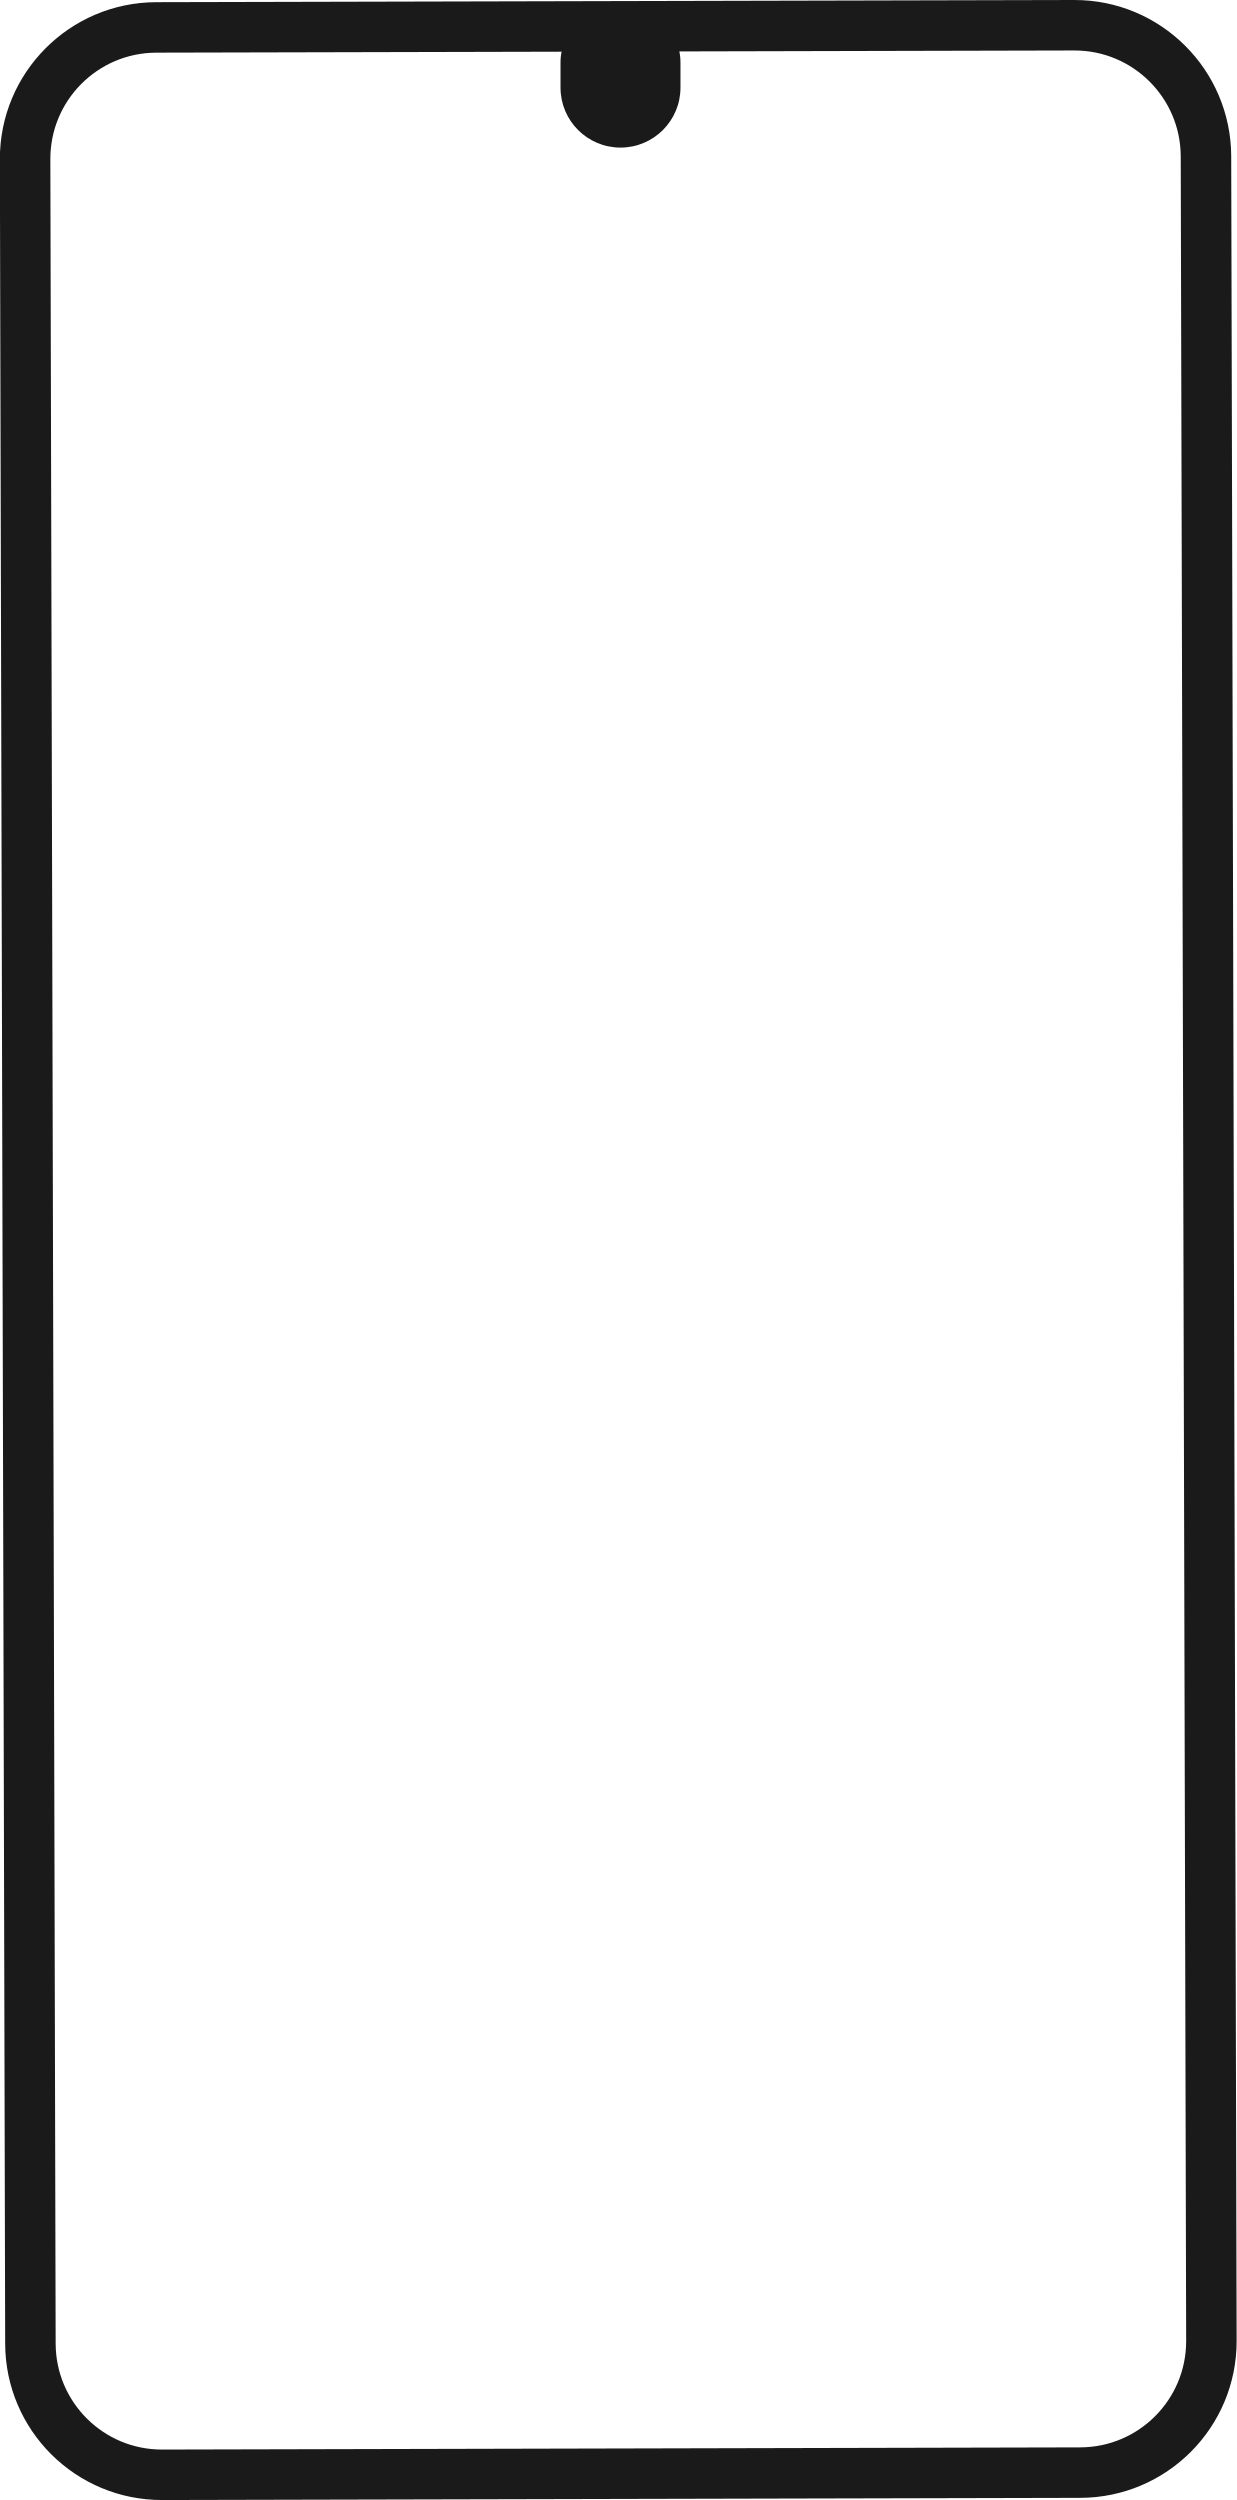
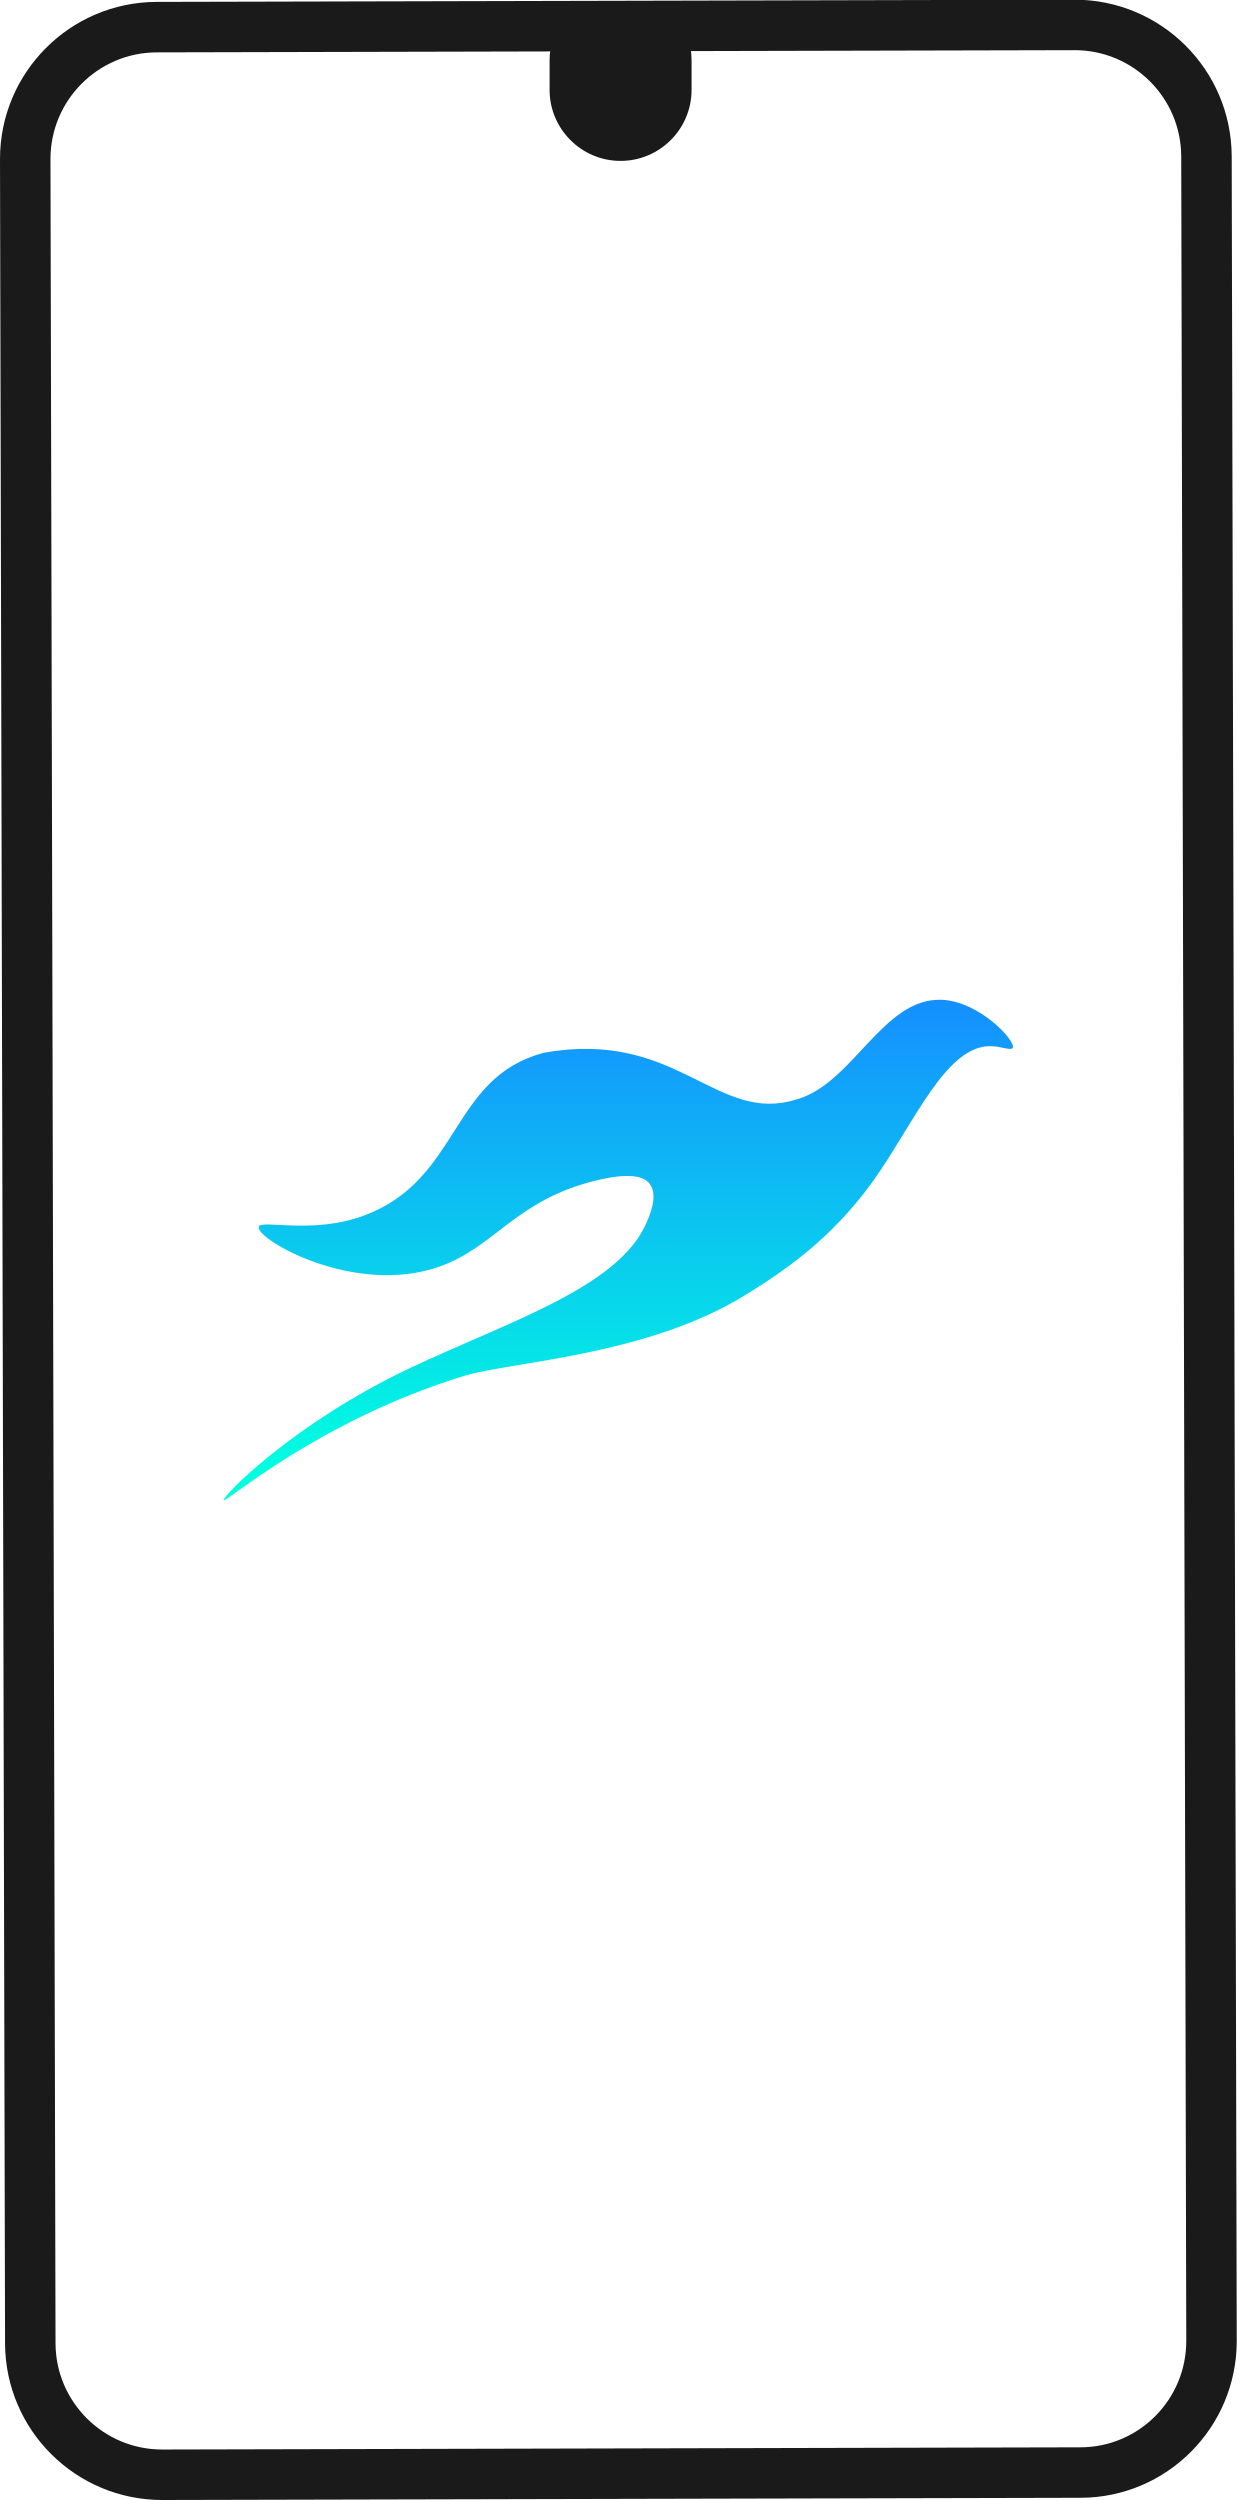
- <svg xmlns="http://www.w3.org/2000/svg" id="Layer_1" data-name="Layer 1" viewBox="0 0 391.92 792.39">
-   <defs>
-     <style>.cls-1{fill:none;stroke:#1a1a1a;stroke-miterlimit:10;stroke-width:16px;}.cls-2{fill:#1a1a1a;}</style>
-   </defs>
-   <path class="cls-1" d="M658.39,899.51l-290.95.69a41.67,41.67,0,0,1-41.76-41.57L324,166.25a41.67,41.67,0,0,1,41.57-41.76l290.95-.69a41.67,41.67,0,0,1,41.76,41.57L700,857.75A41.67,41.67,0,0,1,658.39,899.51Z" transform="translate(-316.04 -115.8)" />
-   <rect class="cls-2" x="177.66" y="0.83" width="38.02" height="45.95" rx="19.01" />
+ <svg xmlns="http://www.w3.org/2000/svg" version="1.1" id="Layer_1" x="0px" y="0px" viewBox="0 0 391.9 792.4" style="enable-background:new 0 0 391.9 792.4;" xml:space="preserve">
+   <style type="text/css">
+ 	.st0{fill:none;stroke:#1A1A1A;stroke-width:16;stroke-miterlimit:10;}
+ 	.st1{fill:#1A1A1A;}
+ 	.st2{fill-rule:evenodd;clip-rule:evenodd;fill:url(#SVGID_1_);}
+ </style>
+   <path class="st0" d="M342.4,783.7l-291,0.7c-23,0-41.7-18.6-41.8-41.6L8,50.4c0-23,18.6-41.7,41.6-41.8l291-0.7  c23,0,41.7,18.6,41.8,41.6L384,742C384,765,365.4,783.7,342.4,783.7L342.4,783.7z" />
+   <path class="st1" d="M214.8,5.7c-0.7,1.5-2.1,2.6-4.3,2.6c-2.5,0-4-1.5-4.6-3.3c-0.6,0.3-1.3,0.4-2,0.4c-1.2,0-2.3-0.4-3-1  c-0.8,0.8-1.9,1.3-3.4,1.3c-2.1,0-3.5-1-4.2-2.4c-0.7,1.6-2.1,2.8-4.4,2.8c-0.7,0-1.3-0.1-1.9-0.3C186.5,7.6,185,9,182.5,9  c-2.2,0-3.6-1.2-4.3-2.7c-2.5,3.6-4,8-4,12.8v9.4c0,12.4,10.1,22.5,22.5,22.5s22.5-10.1,22.5-22.5v-9.4  C219.2,14.1,217.6,9.4,214.8,5.7z" />
+   <linearGradient id="SVGID_1_" gradientUnits="userSpaceOnUse" x1="195.95" y1="477.121" x2="195.95" y2="318.479" gradientTransform="matrix(1 0 0 -1 0 794)">
+     <stop offset="0" style="stop-color:#158FFF" />
+     <stop offset="0.943" style="stop-color:#00FFE0" />
+   </linearGradient>
+   <path class="st2" d="M205.9,375.2c2.9,3.7-0.1,10.4-1.1,12.6c-8.9,20.3-43.9,31.2-74.6,45.7c-37.5,17.7-60,41.1-59.3,42  s30.2-25.3,76.2-39.4c14.7-4.5,57.9-6.3,89.1-25.6c12.5-7.7,27.5-17.9,40.7-36.4c12.8-18,23-43,37.3-42.5c3.3,0.1,6.3,1.5,6.8,0.5  c1.1-2.1-10.6-14.8-22.6-15.2c-18.5-0.7-28,26.4-45.7,31.5c-25.7,8.3-37.8-22.4-80.4-14.7c-29.7,7.9-26.2,40-56.7,51.5  c-16.7,6.3-33.1,1.1-33.6,3.7c-0.8,4,30.4,22,57.2,12.6c17.7-6.2,24.2-21.1,49.6-27.3C200.2,371.4,204.3,373.1,205.9,375.2z" />
</svg>
